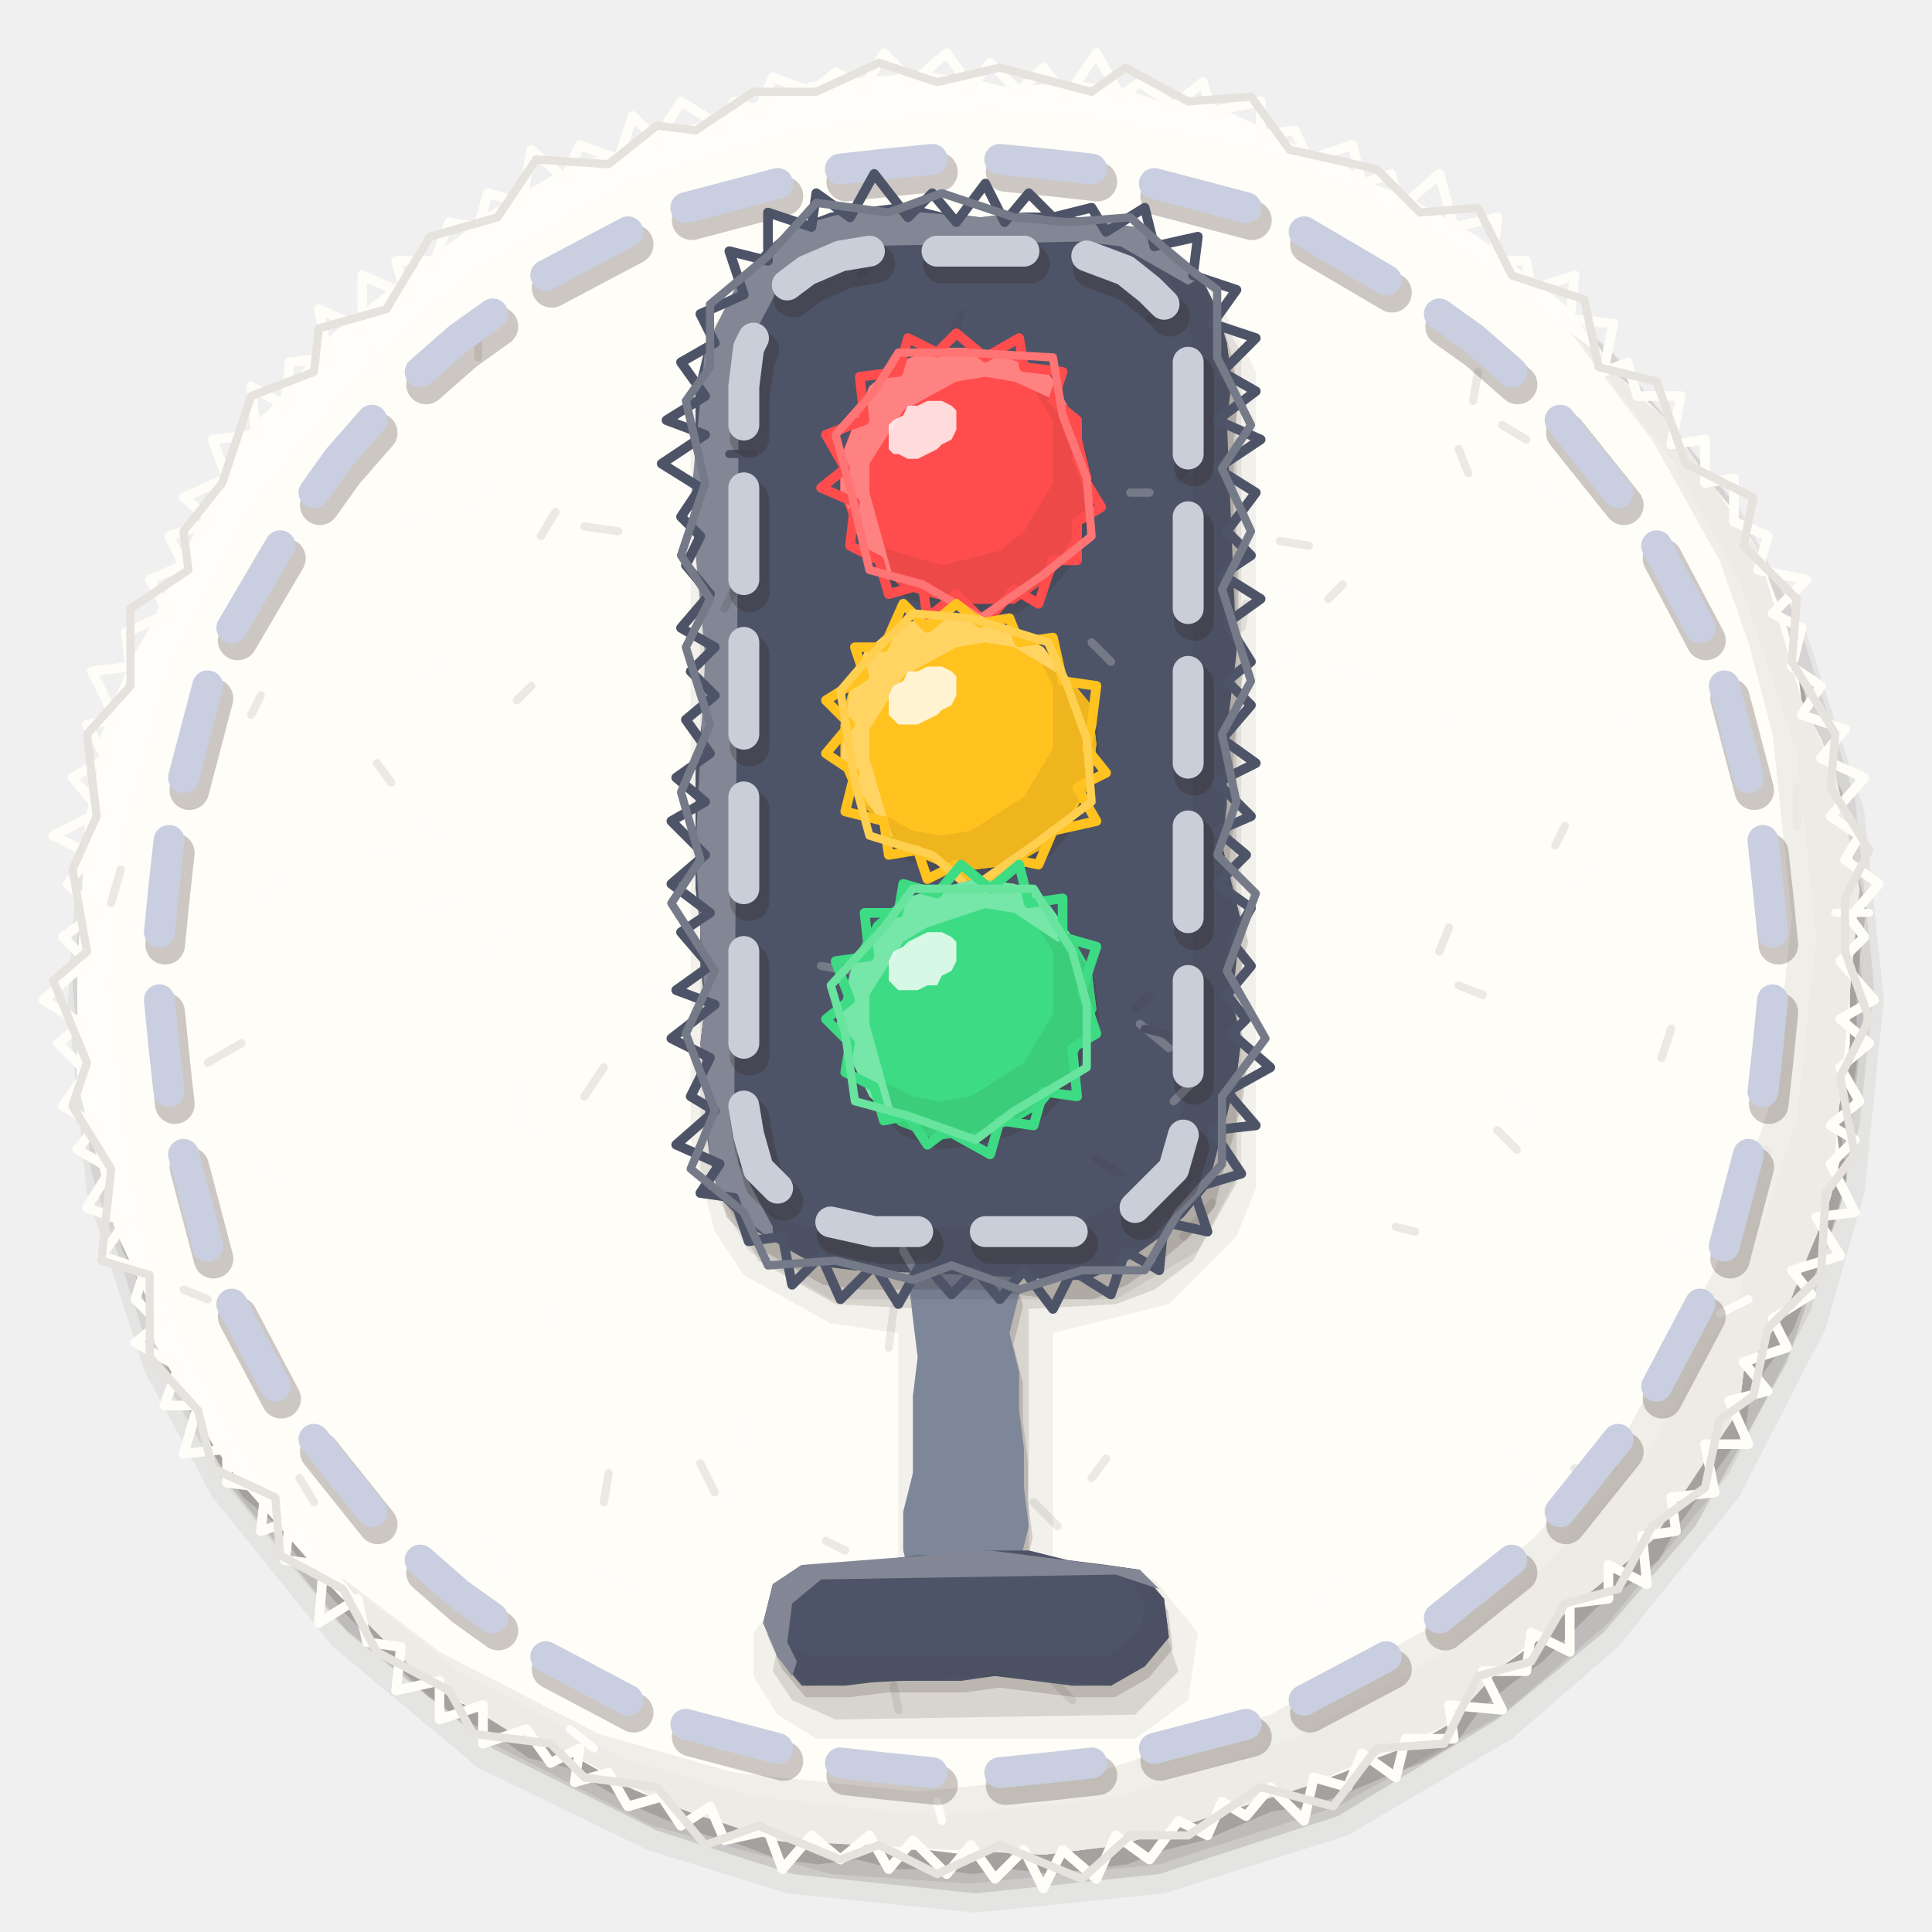
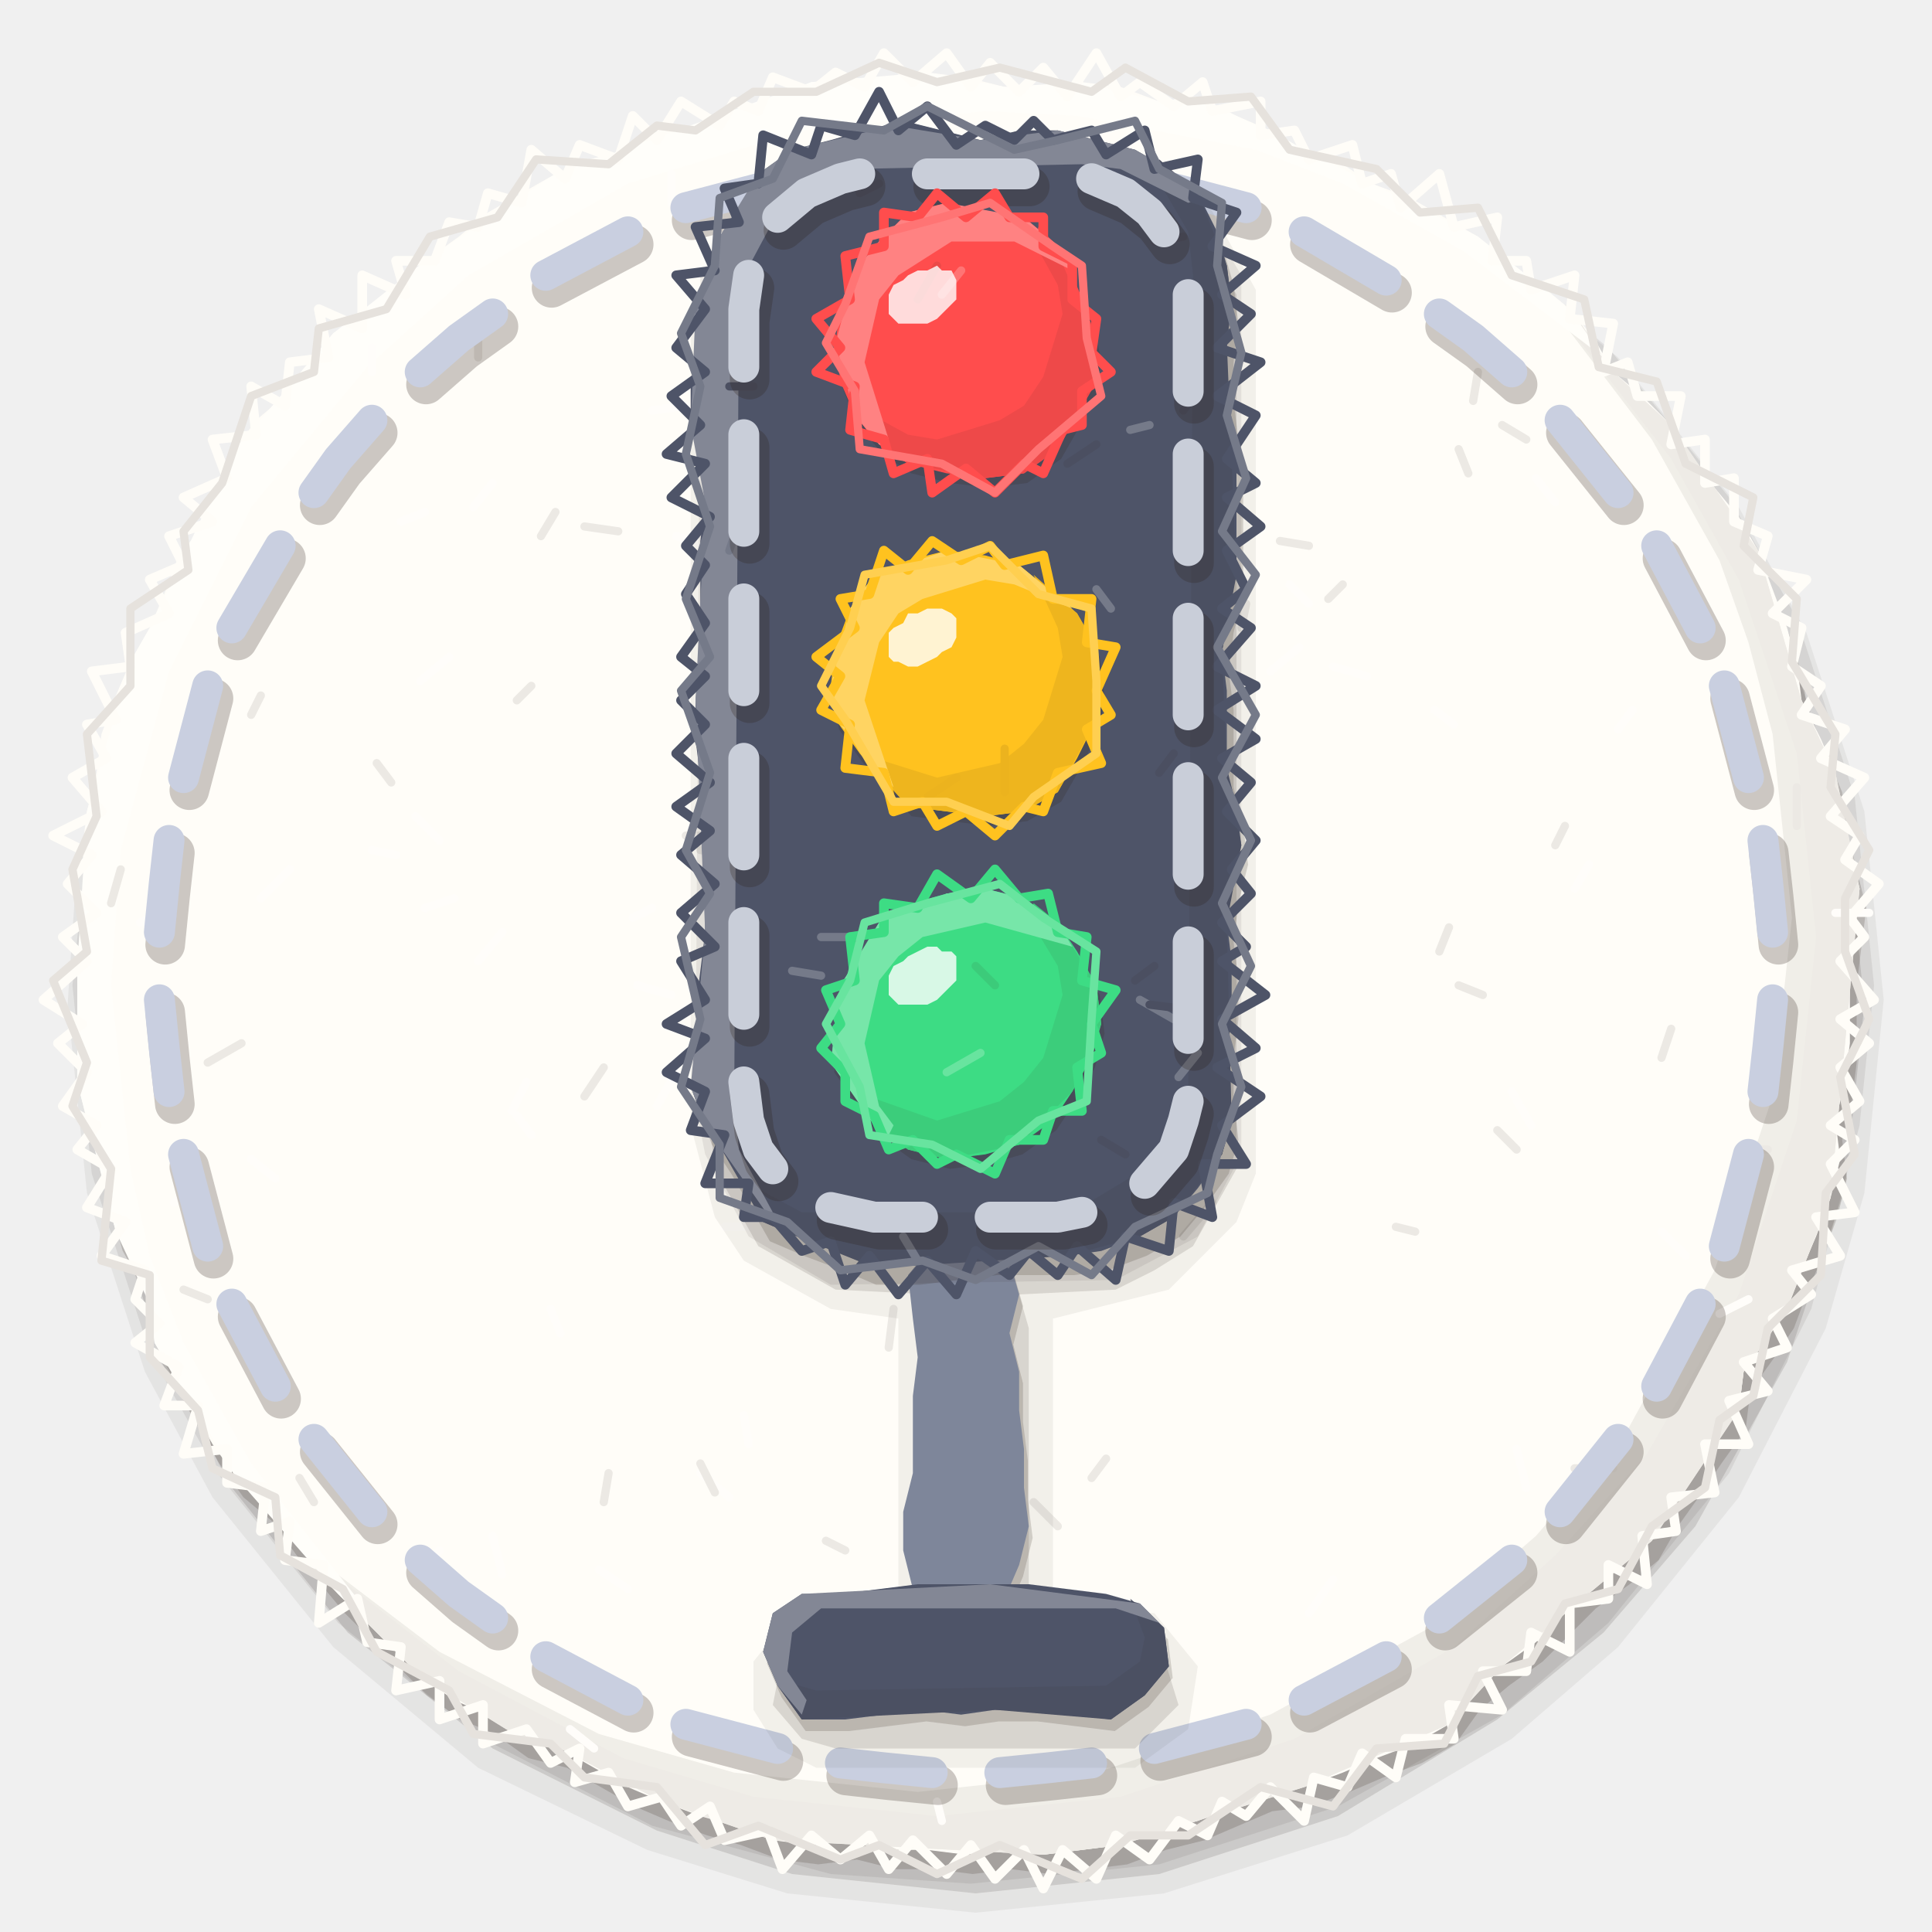
<svg xmlns="http://www.w3.org/2000/svg" viewBox="0 0 200 200" width="200" height="200">
  <defs>
    <path id="p1" d="M383 200l1-8 1-8-2-8-2-8-1-8-3-7-4-8-1-8-2-7-3-8-3-8-4-7-5-6-5-6-4-7-6-6-6-5-4-7-5-6-6-5-7-5-6-5-7-4-7-4-8-3-6-4-8-3-7-4-7-3-8-4-8 1-8-3-8-1-8 1-8 0-8-2-8-1-8 1-8 1-8 0-8 4-7 3-8 2-8 1-7 4-8 2-7 3-7 4-7 4-6 5-7 5-6 6-6 5-7 4-5 6-5 7-6 5-5 7-3 7-3 8-5 6-3 8-3 7-4 7-3 7-3 8-1 8-2 8-1 8 1 8-1 8-1 8 0 8 0 8 0 8 2 8 3 8 1 8 2 7 4 7 3 8 1 8 4 7 4 7 4 7 5 7 6 5 5 7 5 6 5 6 6 6 5 5 6 6 7 5 7 3 7 5 8 2 7 4 7 4 7 3 8 3 7 2 8 3 8 1 8-1 8 2 8 0 8 1 8-1 8 1 8-1 8-1 8-3 8-2 7-3 7-3 8-1 8-3 7-3 8-3 7-4 5-7 6-5 7-5 5-5 6-6 7-5 6-5 4-7 5-7 4-6 5-7 1-8 5-7 4-6 3-8 3-7 3-8 2-8-1-8 2-8 1-8 0-8z" />
    <path id="p2" d="M367 207l-1 10-1 9M362 239l-5 19M352 270l-9 17M335 298l-12 15M313 323l-15 12M287 343l-17 9M258 357l-19 5M226 365l-9 1-10 1M193 367l-10-1-9-1M161 362l-19-5M130 352l-17-9M102 335l-7-5-8-7M77 313l-12-15M57 287l-9-17M43 258l-5-19M35 226l-1-9-1-10M33 193l1-10 1-9M38 161l5-19M48 130l10-17M65 102l5-7 7-8M87 77l8-7 7-5M113 57l17-9M142 43l19-5M174 35l9-1 10-1M207 33l10 1 9 1M239 38l19 5M270 48l17 10M298 65l7 5 8 7M323 87l12 15M343 113l9 17M357 142l5 19M365 174l1 9 1 10" />
    <path id="p3" d="M202 257l-9 1-5 6 1 9 1 8-1 8 0 8 0 8-2 8 0 8 2 8 6 5 7 1 6-4 3-7 2-8-1-8 0-8-1-8 0-8-2-8 2-8-2-7z" />
-     <path id="p4" d="M229 324l-8-1-8-2-8 0-7 1-8 0-8 1-8 1-8 0-6 4-2 8 3 7 5 6 9 0 8-1 8 0 8 0 7-1 8 1 8 1 8 0 7-4 5-6-1-8-5-6z" />
-     <path id="p5" d="M219 44l-8 0-8 1-8-1-8-2-8 1-7 1-8 3-6 5-5 6-3 7-4 7-2 8 0 8 0 8-1 8 1 8 1 8 1 8 0 8 0 8-1 8-1 8 0 8 0 8 0 8 1 8 0 8 1 8-1 8 1 8 0 8 1 8 2 8 6 6 7 4 7 4 8 1 8 0 8 0 8 0 8 1 8 1 8 0 7-3 7-5 6-5 5-6 2-8 2-7 2-8 1-8-2-8 0-8 2-8-2-8-2-8 1-8 0-8 0-8 1-8 1-8-1-8 0-8 0-8-1-8 0-8 0-8 1-8-1-8-2-7-4-8-6-5-7-4-8-1z" />
-     <path id="p6" d="M225 53l8 3 5 4 3 3M246 75l0 19M246 107l0 19M246 139l0 19M246 171l0 19M246 203l0 19M245 235l-2 7-5 5-3 3M222 255l-18 0M190 255l-9 0-9-2M161 246l-4-4-2-7-1-6M154 216l0-19M154 184l0-19M154 152l0-19M154 120l0-19M154 88l0-8 1-8 1-2M163 59l4-3 7-3 6-1M194 52l18 0" />
-     <path id="p7" d="M226 99l-2-8-3-7-4-7-7-3-8-2-8 0-8 3-6 5-3 7-3 8 0 7 3 8 4 6 6 6 7 2 8 1 8 0 7-5 5-6 3-8z" />
-     <path id="p8" d="M198 85l0 1 0 2 0 1-1 2-2 1-1 1-2 1-2 1-2 0-2-1-1 0-1-1 0-2 0-1 0-2 1-1 2-1 1-2 2 0 2-1 2 0 1 0 2 1z" />
-     <path id="p9" d="M227 154l-1-8-5-6-5-6-7-4-7-3-8 2-8 0-7 6-3 7-2 8 0 8 3 7 5 5 5 6 7 3 8 1 8-1 7-4 5-6 4-7z" />
-     <path id="p10" d="M198 140l0 1 0 2 0 1-1 2-2 1-1 1-2 1-2 1-2 0-2 0-1-1-1-1 0-1 0-2 0-1 1-2 2-1 1-2 2 0 2-1 2 0 1 0 2 1z" />
-     <path id="p11" d="M227 209l-1-8-4-7-5-7-7-4-8-1-8 2-7 2-6 5-4 7-2 7-2 8 4 7 3 7 6 6 8 3 8-1 7-2 7-4 5-6 3-7z" />
-     <path id="p12" d="M198 195l0 1 0 2 0 1-1 2-2 1-1 2-2 0-2 1-2 0-2 0-1-1-1-1 0-1 0-2 0-1 1-2 2-1 1-1 2-1 2-1 2 0 1 0 2 1z" />
+     <path id="p4" d="M229 330l-8-1-8-1-8 0-7 0-8 0-8 1-8 1-8 0-6 4-2 8 3 7 5 7 9 0 8-1 8-1 8 1 7-1 8 0 8 1 8 1 7-5 5-6-1-8-5-5z" />
+     <path id="p5" d="M219 27l-8 0-8 2-8-2-8-2-8 2-7 2-8 2-7 5-4 7-4 6-3 8-2 7 1 8-2 8 0 8 2 8 1 8-1 8 0 9 0 8 0 8-1 8 0 8 1 8 0 8 1 8 0 8 0 8-1 8-1 8 1 8-2 8 3 8 4 6 4 7 4 7 7 3 8 3 7 3 9 0 8-1 8-1 8 0 8 0 7-1 8-3 7-4 5-6 5-7 2-7-1-9 0-8 1-8 0-8-1-8 1-8 2-8-1-8-2-8 0-8 0-8-1-8 1-8 2-8 0-8 0-8 0-8-1-8-1-8 0-8 1-8-1-8-2-7-4-8-6-5-7-4-8-2z" />
+     <path id="p6" d="M226 37l7 3 5 4 3 4M246 61l0 20M246 94l0 20M246 128l0 20M246 161l0 20M246 195l0 20M246 228l-1 4-2 6-6 7M224 251l-5 1-14 0M191 252l-10 0-9-2M160 242l-3-4-2-6-1-8M154 210l0-19M154 177l0-20M154 143l0-19M154 110l0-20M154 76l0-12 1-7M161 45l6-5 7-3 4-1M192 36l20 0" />
+     <path id="p7" d="M227 71l-2-7-3-7-4-7-6-5-8-1-8-2-8 2-6 6-5 6-3 7-1 8 1 8 3 7 5 6 6 4 8 2 8 1 8-1 7-5 4-7 4-7z" />
+     <path id="p8" d="M198 58l0 1 0 1 0 2-1 1-2 2-1 1-2 1-2 0-2 0-2 0-1-1-1-1 0-1 0-1 0-2 1-2 2-1 1-1 2-1 2 0 2-1 1 1 2 0z" />
+     <path id="p9" d="M228 142l-1-8-4-7-6-5-6-5-7-2-8-1-8 2-7 3-5 7-3 8-1 8 1 7 5 7 5 5 5 6 8 1 8 1 8-1 7-4 4-7 4-8z" />
+     <path id="p10" d="M198 128l0 1 0 2 0 1-1 2-2 1-1 1-2 1-2 1-2 0-2-1-1 0-1-1 0-2 0-1 0-2 1-1 2-1 1-2 2 0 2-1 2 0 1 0 2 1z" />
+     <path id="p11" d="M228 212l-1-8-4-7-4-6-7-5-8-2-8 1-7 2-7 4-4 7-4 6-1 8-1 8 5 7 4 6 7 5 8 2 8-1 7-2 7-5 4-6 4-7z" />
+     <path id="p12" d="M198 198l0 2 0 1 0 2-1 1-2 2-1 1-2 1-2 0-2 0-2 0-1-1-1-1 0-1 0-2 0-1 1-2 2-1 1-1 2-1 2-1 2 0 1 1 2 0z" />
  </defs>
  <g transform="scale(0.5)">
    <path d="M390 207l-4-39-12-37-14-26-25-31-30-24-35-18-38-10-30-3-39 4-38 12-34 20-22 19-25 31-18 35-10 38-2 30 4 39 12 37 14 26 25 31 30 25 35 17 29 9 39 4 39-4 38-12 34-20 22-19 25-31 18-35 8-28z" fill="#2A1C14" opacity=".06" />
    <path d="M386 208l-4 38-12 36-19 34-19 22-22 18-33 20-37 12-38 4-38-4-28-9-34-17-30-24-24-30-14-26-12-36-4-38 2-29 10-37 18-35 24-30 22-18 33-19 37-12 38-4 38 4 37 12 25 13 30 24 24 30 14 26 12 36z" fill="#2A1C14" opacity=".13" />
    <path d="M388 204l-4-39-12-37-14-25-25-31-30-24-35-18-37-10-30-2-38 4-37 12-34 19-22 19-25 31-17 34-10 38-3 29 4 39 12 37 14 25 25 31 30 24 35 18 37 10 29 2 39-4 37-12 34-19 22-19 25-31 17-34 10-38z" fill="#2A1C14" opacity=".08" />
    <use href="#p1" fill="#2A1C14" opacity=".17" transform="translate(1.4 4)" />
    <use href="#p1" fill="#FFFDF8" />
    <path d="M379 248l6-64-5-24-7-15-9-31-18-26-12-11-10-14-1 3 19 25 14 25 6 17 5 19 4 38-4 37-12 36-18 33-19 22-22 19-33 18-36 12-37 4-38-4-28-8-33-17-25-19-3 0 24 24 21 13 8 2 21 11 23 8 56 3 16-2 38-12 30-13 11-12 31-26 18-27 1-8 9-13z" fill="#F0EEE8" />
    <path d="M379 248l6-64-5-24-7-15-9-31-18-26-12-11-8-12-1 3 21 27 14 25 12 36 4 38-4 38-12 36-19 33-19 21-21 19-33 19-36 12-38 4-38-4-27-8-34-18-27-21-3 0 22 22 21 13 8 2 21 11 23 8 56 3 16-2 38-12 30-13 11-12 31-26 18-27 1-8 9-13z" fill="#EEEBE6" />
    <path d="M332 74l-7-10-19-15-58-29-8 1-16-4-16 1-16-3-24 2-53 19-27 18-19 15-21 25-17 36-4 7-9 31-2 32 0 24 8 31 7 15 1 8 17 28 21 24 4 4 0-3-22-28-14-25-7-18-4-18-4-38 2-28 10-37 17-34 24-29 21-19 33-19 36-11 38-4 19 1 37 7 18 7 25 14z" fill="#FFFEFA" />
    <path d="M139 36l0 6m114 8l-7 1m-16 18l4 3m-41-10l8 1m-41 0l5 3m-88 6l0 5m65 7l-7 1m102-1l-5 4m22-13l-8 1m-170 8l0 7m12 15l-5 2m19-8l-4 5m220-6l4 5m-142 6l5 6m-45-5l7 2m8 19l7 1m105-12l4 4m5 13l7 2m-14-6l-6 5m-170-3l-6 5m210 6l4 3m37-3l-3 4m-107 11l2 8m-170 10l-6 6m23-10l5 1m4-8l5 5m238 5l-3 5m54 5l7 0m-252-1l-4 2m-37-4l-6 2m-54 1l-5 2m75 2l-5 6m100-4l-4 3m38-5l-4 5m19 10l0 5m-116-9l7 2m-30 18l-3 6m34-8l-4 7m120-4l-6 1m63 0l4 7m-63-3l2 4m-82 0l4 5m-71-8l3 4m-67 10l-7 4m16-9l5 4m130 2l0 6m34-8l4 4m119 7l5 5m-166-8l-1 6m-27-4l-5 0m-36 17l2 5m246-7l-6 3m-202 21l1 6m159 1l2 8m-171-3l6 5m-60 11l-5 6m16-9l2 8m172 1l-5 7m-147-9l6 4m-11 14l-3 6m121-11l1 6m-120 14l5 4m71 11l1 4" fill="none" stroke="#FFFDFA" stroke-width="1.7" stroke-linecap="round" stroke-linejoin="round" />
    <path d="M99 69l0 5m207 3l-1 6m6 5l5 3m-14 2l2 5m-65-8l4 6m-128 10l-3 5m61-4l-2 4m9-14l-2 5m87 10l6 1m-150-4l7 1m46 13l7 1m59 0l7 1m11 0l-1 5m21-9l-3 3m-165 18l-3 3m-53-1l-2 4m150 6l4 1m166 8l0 8m-10-14l-2 4m-200 5l5 3m-87-11l3 4m64 14l8 1m-3-4l-8 0m105 6l-2 6m79-14l-2 4m-297 5l-2 7m168 15l-1 8m110-18l-2 5m48 16l-2 6m-42-15l5 2m-105 8l7 1m-159 1l-7 4m82 1l-4 6m245 11l-4 0m-52-4l4 4m-127 5l1 5m63 1l-6 7m44-2l4 1m-66-3l-5 3m-184 12l5 2m142 2l-1 8m142 25l8 0m-105-2l-3 4m-12 5l5 5m-74-13l3 6m-22-4l-1 6m-63-5l3 5m106 8l4 2m42 26l5 5m-37-3l1 5" fill="none" stroke="#ECE9E4" stroke-width="1.7" stroke-linecap="round" stroke-linejoin="round" />
    <path d="M381 199l7 8-7 4 6 5-6 5 4 7-6 5 5 3-5 5 5 10-8 1 5 8-10 3 4 5-8 5 3 6-9 3 5 6-8 2 4 9-9 0 2 10-9 1 1 7-7 1 1 10-8-4 0 7-8 1 0 10-8-4-1 8-9 0 4 8-11-1 1 7-10 0-2 8-7-5-3 7-7-2-2 9-7-7-5 6-5-3-3 7-6-3-6 8-7-5-4 9-7-6-4 8-4-8-6 6-5-7-5 6-7-7-5 6-4-7-6 5-6-5-6 7-3-8-9 2-3-7-6 4-4-6-7 2-4-7-7 2 1-7-6 3-5-7-9 3 0-8-9 3 0-8-9 2 1-9-7-1-2-9-8 5 1-12-8-1 1-8-6 2 1-9-8-1 0-7-9 1 3-10-7 0 3-8-9-5 5-4-5-5 2-6-9-3 5-7-8-3 5-8-7-4 4-5-7-4 5-7-6-6 5-4-8-5 9-8-5-5 7-5-6-6 5-6-8-4 10-5-6-7 7-4-4-7 6-1-5-10 8-1-1-7 9-4-4-7 7-3-3-6 9-3-6-5 9-4-3-8 9-1-1-10 7 4 1-9 8-1-2-10 9 4 0-11 9 4-2-7 8 0 3-8 6 1 2-7 7 2 2-11 7 6 3-7 8 3 3-9 5 5 5-8 8 5 3-5 5 2 3-7 8 3 5-4 6 3 4-7 6 6 7-6 5 7 4-5 6 6 5-5 5 6 6-9 5 9 4-3 7 5 6-5 2 6 10-2 0 7 7-1 3 6 9-3 2 8 6-2 2 7 8-7 3 11 9-2-1 9 7 0 1 6 9-3-1 9 9 1-2 10 5-2 2 7 9 0-2 10 7-1 0 9 6-1 0 9 7 3-2 7 10 2-7 7 6 3-2 8 6 4-4 6 9 3-5 6 9 4-7 8 6 4-3 5 7 5-6 7 3 4-5 5" fill="none" stroke="#FFFDF8" stroke-width="2" stroke-linecap="round" stroke-linejoin="round" />
    <path d="M382 197l5 14-6 12 3 16-6 8-1 17-11 11-3 14-7 5-3 14-11 8-7 13-11 3-7 12-11 3-7 14-14 1-9 12-15-4-15 10-12 0-10 9-17-7-13 6-12-6-8 3-17-7-11 4-10-12-15-2-7-7-16-2-5-9-15-8-7-13-13-7-1-12-13-6-3-12-10-11 0-17-10-3 2-19-8-13 3-9-7-17 7-6-3-17 5-11-2-17 9-10 0-16 12-8-1-8 8-10 6-18 13-5 1-9 14-4 9-15 14-4 8-12 15 1 10-8 8 1 12-8 13 0 13-6 12 4 13-3 19 5 7-5 13 7 13-1 8 11 18 4 9 9 12-1 7 14 15 5 3 14 12 3 6 17 14 7-2 10 11 11-1 13 9 15-1 11 8 13-5 10 0 11" fill="none" stroke="#E6E2DD" stroke-width="1.7" stroke-linecap="round" stroke-linejoin="round" />
    <use href="#p2" fill="none" stroke="#2A1C14" stroke-width="8.2" stroke-linecap="round" stroke-linejoin="round" opacity=".24" transform="translate(1.2 2.6)" />
    <use href="#p2" fill="none" stroke="#C9CFE0" stroke-width="6.4" stroke-linecap="round" stroke-linejoin="round" />
-     <path d="M163 52l-15 15-5 19 0 150 5 19 6 9 18 10 14 2 0 49-22 3-8 10 0 9 5 8 8 5 66 0 11-8 2-14-9-11-21-2 0-49 24-6 14-14 4-10 0-169-10-19-18-10-49-1z" fill="#2A1C14" opacity=".06" />
-     <path d="M165 56l-13 13-5 18 0 149 1 9 9 16 16 9 18 1 0 59-25 1-4 5-2 10 4 6 9 4 62-1 9-9-4-12-5-4-22 0 0-59 18-1 8-3 8-6 9-16 0-167-9-16-16-10-48-1z" fill="#2A1C14" opacity=".13" />
+     <path d="M163 36l-15 14-5 20 0 163 5 19 6 9 18 10 14 2 0 59-22 2-8 10 0 10 5 8 8 4 66 0 11-8 2-13-9-11-21-2 0-59 24-6 14-14 4-10 0-183-10-18-18-10-49-1z" fill="#2A1C14" opacity=".06" />
+     <path d="M165 40l-13 13-5 18 0 162 1 9 9 16 16 9 20 1-2 7 0 61-25 2-4 5-2 10 6 7 7 2 62 0 9-9-4-13-5-3-22-1 0-61-2-7 20-1 8-4 8-5 9-16 0-181-9-16-16-9-48-1z" fill="#2A1C14" opacity=".13" />
    <use href="#p3" fill="#2A1C14" opacity=".17" transform="translate(.8 2.4)" />
    <use href="#p3" fill="#7E869A" />
    <use href="#p4" fill="#2A1C14" opacity=".17" transform="translate(.8 2.4)" />
    <use href="#p4" fill="#4E5468" />
-     <path d="M160 340l7 9 39-2 24 2 7-4 5-6-1-8-7-6 3 8-1 5-7 5-60 0z" fill="#4B5062" />
-     <path d="M236 325l-31-4-39 3-6 4-2 8 3 7 3 4 1-3-2-4 1-8 6-5 61-1 9 3z" fill="#838795" />
-     <path d="M231 47l-59 0-17 9-10 17 0 169 10 17 17 10 59 0 17-10 9-17 0-169-10-17z" fill="#2A1C14" opacity=".08" />
+     <path d="M161 349l5 7 40-2 24 2 7-5 5-6-1-8-7-6 3 8-1 5-7 5-60 1-7-2z" fill="#4B5062" />
+     <path d="M236 332l-31-4-39 2-6 4-2 8 3 7 5 6 1-3-4-6 1-8 6-5 61 0 9 3z" fill="#838795" />
+     <path d="M231 31l-59 0-17 9-10 17-1 172 2 10 9 17 17 10 59-1 17-9 9-17 0-182-10-17z" fill="#2A1C14" opacity=".08" />
    <use href="#p5" fill="#2A1C14" opacity=".17" transform="translate(1.4 4)" />
    <use href="#p5" fill="#4E5468" />
-     <path d="M150 249l19 13 8 1 48 2 7-3 13-10 5-6 6-23 1-8-2-8 2-16-4-16 1-24 2-16-2-48 1-8-1-8-6-15-8-6-1 2 7 13 1 8 0 149-5 17-5 7-15 8-56 0-14-6z" fill="#4B5062" />
-     <path d="M211 44l-8 1-24-2-15 4-11 11-7 14-3 32 3 32-2 40 2 32-1 8 2 24 2 8 11 9 0-3-7-13-1-9 1-157 8-15 15-9 48-1 8 1 14 8 3-2-7-6-7-4z" fill="#838795" />
-     <path d="M217 100l-5 0m26 2l-4 0m-81 18l-3 6m76 7l4 4m-34-3l-5 6m-21 60l6 1m60 11l6 5m6 6l-5 5m-56 31l3 5" fill="none" stroke="#757A89" stroke-width="1.7" stroke-linecap="round" stroke-linejoin="round" />
-     <path d="M181 54l-3 3m66 7l-6 2m-39-1l-3 7m50 24l-2 3m-39-15l-5 4m-44 6l-5 0m76 11l-7 4m-31 27l3 7m-11 6l7 1m2 14l7 0m11 27l-1 5m31 10l-3 3m2 4l8 2m-18 25l5 3" fill="none" stroke="#4B4F61" stroke-width="1.7" stroke-linecap="round" stroke-linejoin="round" />
-     <path d="M218 45l8-2 3 5 8-5 2 8 9-2-1 8 9 3-5 7 9 3-7 7 7 4-8 6 9 4-9 6 8 5-6 8 5 5-6 4 8 5-7 5 5 8-5 4 5 5-6 7 7 5-8 4 7 7-7 3 6 5-6 6 7 5-4 7 4 5-5 6 4 5-3 3 8 7-9 5 6 7-9 1 6 9-10 3 3 9-9-2-1 10-7-4-3 9-8-5-4 8-6-8-5 6-5-6-5 5-6-7-5 9-5-8-7 7-4-9-6 6-2-10-7 1-3-9-7-1 4-6-9-4 8-7-5-3 4-8-8-4 9-7-8-3 7-5-6-7 6-4-8-6 7-6-7-7 7-4-6-5 7-5-5-7 6-5-5-5 5-5-7-4 6-7-5-6 3-6-4-4 4-6-8-5 9-6-8-3 8-5-5-7 7-4-3-6 9-4-3-9 8 2 0-10 9 3 1-7 7 5 5-9 7 9 5-5 5 6 6-8 4 8 5-6 5 5" fill="none" stroke="#4E5468" stroke-width="2" stroke-linecap="round" stroke-linejoin="round" />
-     <path d="M221 46l13-1 10 9 8 6 0 14 7 14-6 9 6 13-6 12 6 19-6 11 3 14-4 11 8 8-6 16 8 14-9 12 0 14-9 10-7 12-13 0-13 4-14-5-8 3-16-4-14 1-5-11-11-9 5-12-6-16 6-13-9-14 6-9-4-14 6-14-5-16 5-10-6-9 5-15-4-17 5-7 0-13 12-10 10-11 15 2 11-4 15 5 11 1" fill="none" stroke="#757A89" stroke-width="1.7" stroke-linecap="round" stroke-linejoin="round" />
+     <path d="M153 244l5 9 7 3 15 6 10 0 31-2 15-4 7-4 10-13 2-7-1-41 3-16-3-16-1-24 3-16-2-48 1-8-1-8-6-15-8-7-1 3 7 12 1 9-1 171-9 14-15 9-56 0z" fill="#4B5062" />
+     <path d="M219 27l-16 2-18-3-21 5-7 5-8 13-5 15-1 24 3 16-2 41 2 48-3 32 3 8 14 20 0-2-7-13-1-9 1-170 8-15 15-9 48-1 8 1 14 7 3-1-7-6-7-4z" fill="#838795" />
+     <path d="M238 88l-4 1m-16-3l-6 1m-59 21l-2 6m46 9l-6 6m36-7l3 4m-66 75l6 1m0-8l6 0m60 13l7 4m5 7l-4 5m-57 33l3 5" fill="none" stroke="#757A89" stroke-width="1.7" stroke-linecap="round" stroke-linejoin="round" />
+     <path d="M182 38l-4 2m21 9l-3 7m49-7l-6 1m-34 20l-4 4m-45 6l-5 0m96 2l-2 3m-18 7l-6 4m-32 29l3 7m-11 6l8 2m1 15l7 0m46 1l-3 4m-31 24l-1 5m31 11l-4 3m3 5l8 1m-18 27l5 3" fill="none" stroke="#4B4F61" stroke-width="1.7" stroke-linecap="round" stroke-linejoin="round" />
+     <path d="M218 29l8-2 3 5 8-5 2 8 9-2-1 8 9 3-5 7 9 4-7 6 6 4-7 7 9 3-9 7 8 4-6 9 6 5-6 3 7 6-7 5 4 8-5 4 6 4-7 8 8 4-8 5 8 6-7 4 6 5-5 6 6 6-5 6 4 5-6 6 5 5-5 3 9 7-9 5 7 6-8 4 9 6-8 6 5 8-9 0 2 11-8-3-1 10-9-3-2 9-8-7-4 6-6-5-4 5-7-5-4 9-6-7-6 7-6-8-5 6-3-9-6 2-6-7-6 0 1-7-9 0 4-10-7-1 3-8-8-4 8-7-8-3 8-5-5-8 7-3-7-7 7-6-7-6 6-5-7-5 7-5-7-6 6-6-5-5 5-5-5-4 5-7-4-6 4-6-4-4 5-6-8-4 7-7-8-2 7-6-6-6 7-5-6-5 6-8-6-7 8-1-4-9 9-1-3-7 7-1 1-10 10 4 2-6 7 2 5-9 4 8 6-5 6 8 6-4 6 3 4-4 4 4" fill="none" stroke="#4E5468" stroke-width="2" stroke-linecap="round" stroke-linejoin="round" />
+     <path d="M219 29l16-4 5 10 13 7-1 13 5 18-3 13 4 13-5 11 7 9-8 15 8 14-7 13 6 13-6 13 6 13-6 12 4 13-5 14-2 8-15 7-9 10-11-6-13 7-11-4-17 2-11-10-14-5 0-11-8-12 4-14-4-17 6-9-5-9 5-16-6-17 6-7-5-12 5-15-5-15 3-14-4-11 7-14 1-14 11-4 6-12 17 2 9-5 18 9 9-2" fill="none" stroke="#757A89" stroke-width="1.7" stroke-linecap="round" stroke-linejoin="round" />
    <use href="#p6" fill="none" stroke="#2A1C14" stroke-width="8.2" stroke-linecap="round" stroke-linejoin="round" opacity=".24" transform="translate(1.2 2.6)" />
    <use href="#p6" fill="none" stroke="#C9CED9" stroke-width="6.4" stroke-linecap="round" stroke-linejoin="round" />
    <use href="#p7" fill="#2A1C14" opacity=".17" transform="translate(.7 2)" />
    <use href="#p7" fill="#FF4D4D" />
-     <path d="M226 99l-9-22-3-1-1 3 5 8 0 13-6 10-5 4-12 3-17-5 9 10 15 3 8 0 7-5 8-14z" fill="#EE4949" />
-     <path d="M221 84l-4-7-15-5-8 0-8 3-6 5-6 15 0 7 7 14 4 4-5-18 0-6 7-11 11-6 6-1 6 1z" fill="#FF8282" />
-     <path d="M225 100l3 5-5 3 0 8-5 0-3 9-5-3-6 7-6-6-6 5-1-7-7 2-2-7-6-3 1-9-7-3 5-4-4-7 8-3-1-9 8-1 2-7 6 3 4-4 6 5 7-4 1 6 8 1-2 6 5 4 0 8 2 5" fill="none" stroke="#FF4D4D" stroke-width="2" stroke-linecap="round" stroke-linejoin="round" />
-     <path d="M225 99l1 12-10 8-13 9-12-7-11-3-4-17-3-11 8-9 5-8 14 0 18 1 2 12 5 13" fill="none" stroke="#FF7474" stroke-width="1.7" stroke-linecap="round" stroke-linejoin="round" />
+     <path d="M227 71l-9-21-3-3-1 3 5 9 1 6-4 13-4 6-5 3-13 4-6-1-11-6 0 2 5 6 6 4 16 3 8-1 7-5 8-14z" fill="#EE4949" />
+     <path d="M218 50l-6-5-16-3-8 2-6 6-5 6-4 15 4 15 5 6 2 1 0-2-5-16 3-13 4-5 11-7 7 0 6 0 12 6z" fill="#FF8282" />
+     <path d="M199 56l-4 5" fill="none" stroke="#FF7474" stroke-width="1.7" stroke-linecap="round" stroke-linejoin="round" />
+     <path d="M194 55l-4 7" fill="none" stroke="#EC4948" stroke-width="1.7" stroke-linecap="round" stroke-linejoin="round" />
+     <path d="M226 73l4 4-6 4 0 7-4 1-4 9-4-2-6 6-6-5-7 5-1-7-7 3-2-7-7-2 1-9-8-3 5-5-5-6 7-4-1-9 8-2 0-7 7 1 4-5 6 5 6-5 3 5 7 0 0 6 6 3 0 8 5 4-1 7" fill="none" stroke="#FF4D4D" stroke-width="2" stroke-linecap="round" stroke-linejoin="round" />
+     <path d="M225 70l3 12-13 11-9 9-11-6-17-3-1-12-6-10 4-8 5-14 15-4 10-3 13 9 6 4 1 15" fill="none" stroke="#FF7474" stroke-width="1.7" stroke-linecap="round" stroke-linejoin="round" />
    <use href="#p8" fill="#FFFFFF" opacity=".80" />
    <use href="#p9" fill="#2A1C14" opacity=".17" transform="translate(.7 2)" />
    <use href="#p9" fill="#FFC21F" />
-     <path d="M226 146l-13-14 5 10 0 13-6 10-11 7-6 1-6-1-11-6 9 10 15 4 8-1 7-4 9-13 1-8z" fill="#EEB51E" />
-     <path d="M216 134l-14-7-16 2-7 6-3 7-2 16 11 16-5-17 0-6 7-11 11-6 6-1 6 1 10 6z" fill="#FFD462" />
-     <path d="M225 155l4 5-6 3 4 7-9 2-3 7-5-1-6 6-6-5-6 3-2-6-6 1-1-7-8-2 2-8-6-4 5-6-5-5 8-5-2-6 6 0 4-9 5 5 6-5 5 4 6-1 2 5 7-1 2 9 7 1-1 8-1 5" fill="none" stroke="#FFC21F" stroke-width="2" stroke-linecap="round" stroke-linejoin="round" />
-     <path d="M225 153l1 13-12 9-13 9-8-7-13-4-3-11-3-19 6-7 9-9 12 1 16 5 4 9 4 11" fill="none" stroke="#FFCF50" stroke-width="1.7" stroke-linecap="round" stroke-linejoin="round" />
+     <path d="M227 134l-4-7-9-8 5 11 1 6-4 13-4 5-5 4-13 3-16-5 10 11 16 2 8-1 7-4 8-15 1-7z" fill="#EEB51E" />
+     <path d="M222 126l-11-9-15-3-15 5-5 7-4 16 1 7 12 14-6-18 3-12 4-6 5-3 13-4 6 1z" fill="#FFD462" />
+     <path d="M208 155l0 9m-10-3l-6 4" fill="none" stroke="#ECB31E" stroke-width="1.7" stroke-linecap="round" stroke-linejoin="round" />
+     <path d="M227 143l3 5-5 3 3 7-9 2-3 8-4-1-6 6-6-5-6 3-3-5-6 2-2-8-8-1 1-9-6-3 4-7-5-4 8-6-3-6 6-1 3-9 5 4 5-6 6 4 6-3 3 4 8-2 2 9 8 0-1 9 6 1-4 9" fill="none" stroke="#FFC21F" stroke-width="2" stroke-linecap="round" stroke-linejoin="round" />
+     <path d="M227 141l0 15-13 9-5 6-13-5-11 0-10-17-5-7 6-12 3-11 17-3 9-3 10 10 11 3 1 15" fill="none" stroke="#FFCF50" stroke-width="1.7" stroke-linecap="round" stroke-linejoin="round" />
    <use href="#p10" fill="#FFFFFF" opacity=".80" />
    <use href="#p11" fill="#2A1C14" opacity=".17" transform="translate(.7 2)" />
    <use href="#p11" fill="#3DDC84" />
-     <path d="M226 201l-12-15-1 3 5 8 0 13-6 10-11 7-6 1-6-1-12-6 9 12 8 3 15-3 12-10 6-14z" fill="#3CCD7B" />
-     <path d="M222 194l-5-7-7-4-8-1-15 4-10 12-4 15 7 14 4 4 1-1-5-18 0-6 7-11 5-3 12-4 6 1 9 6z" fill="#77E6A9" />
-     <path d="M225 208l2 6-5 3 1 10-7-1-2 7-7-1-2 7-9-5-4 3-4-6-5 1-2-7-6-3 1-6-5-5 5-4-3-8 7-1-1-9 7 0 1-6 7 2 5-6 6 5 6-5 2 8 7-1 0 8 7 2-3 9 1 3" fill="none" stroke="#3DDC84" stroke-width="2" stroke-linecap="round" stroke-linejoin="round" />
-     <path d="M225 208l0 13-15 9-8 6-14-5-11-3-2-14-3-10 11-12 6-8 11 0 14 0 8 13 3 11" fill="none" stroke="#68E49F" stroke-width="1.7" stroke-linecap="round" stroke-linejoin="round" />
+     <path d="M227 204l-8-13-5-4-1 3 6 10 1 6-4 13-4 5-5 4-13 4-17-6 4 7 7 5 8 2 15-3 11-11 6-14z" fill="#3CCD7B" />
+     <path d="M219 191l-7-5-8-2-8 1-14 6-8 13-2 16 9 13 3 2 1-2-3-4-3-13 3-13 4-5 5-4 13-3 18 5z" fill="#77E6A9" />
+     <path d="M203 218l-7 4" fill="none" stroke="#68E49F" stroke-width="1.7" stroke-linecap="round" stroke-linejoin="round" />
+     <path d="M202 200l4 4" fill="none" stroke="#3CCB7A" stroke-width="1.7" stroke-linecap="round" stroke-linejoin="round" />
+     <path d="M226 212l2 6-5 3 1 9-6 0-2 6-7 0-3 7-8-4-4 2-5-5-5 2-3-7-6-3 0-6-5-5 4-5-3-7 6-2-1-9 7-1 0-6 7 1 4-7 7 5 5-6 5 6 6-1 2 8 6 1-1 9 7 2-5 7" fill="none" stroke="#3DDC84" stroke-width="2" stroke-linecap="round" stroke-linejoin="round" />
+     <path d="M226 211l-1 17-10 4-12 10-10-5-13-2-2-10-7-13 5-9 3-12 13-4 15-4 9 7 11 7-1 14" fill="none" stroke="#68E49F" stroke-width="1.7" stroke-linecap="round" stroke-linejoin="round" />
    <use href="#p12" fill="#FFFFFF" opacity=".80" />
  </g>
</svg>
